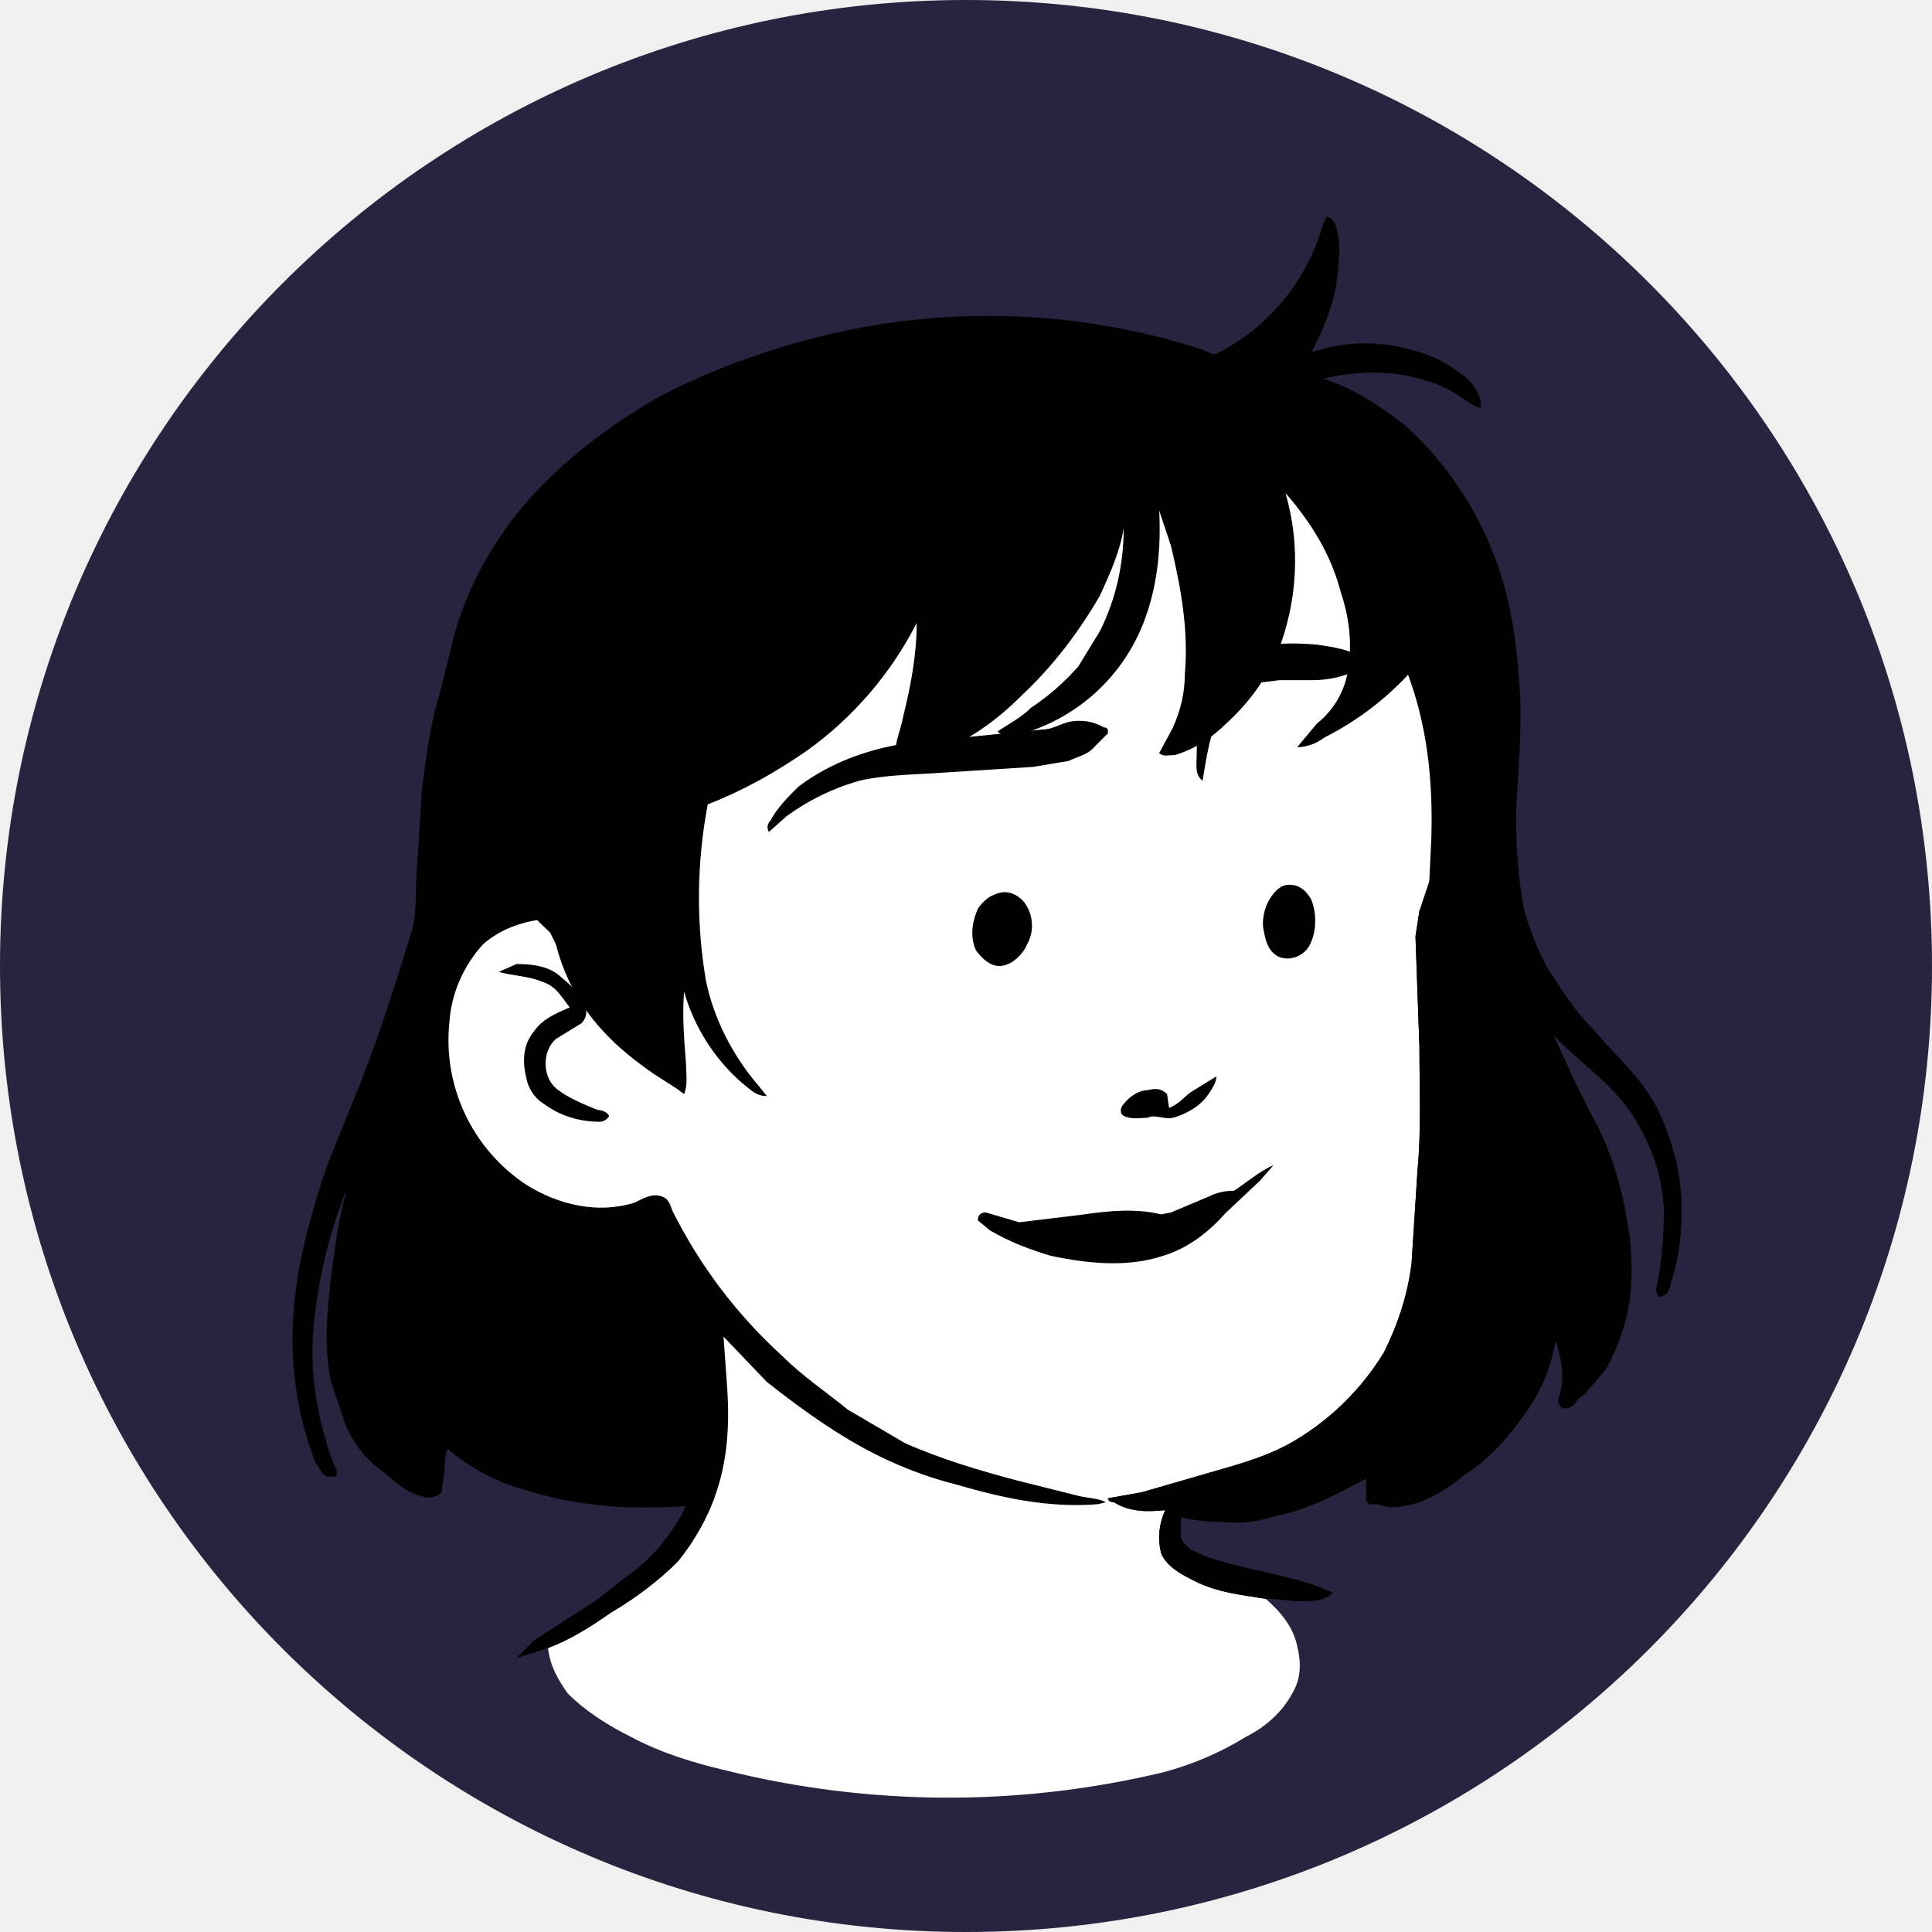
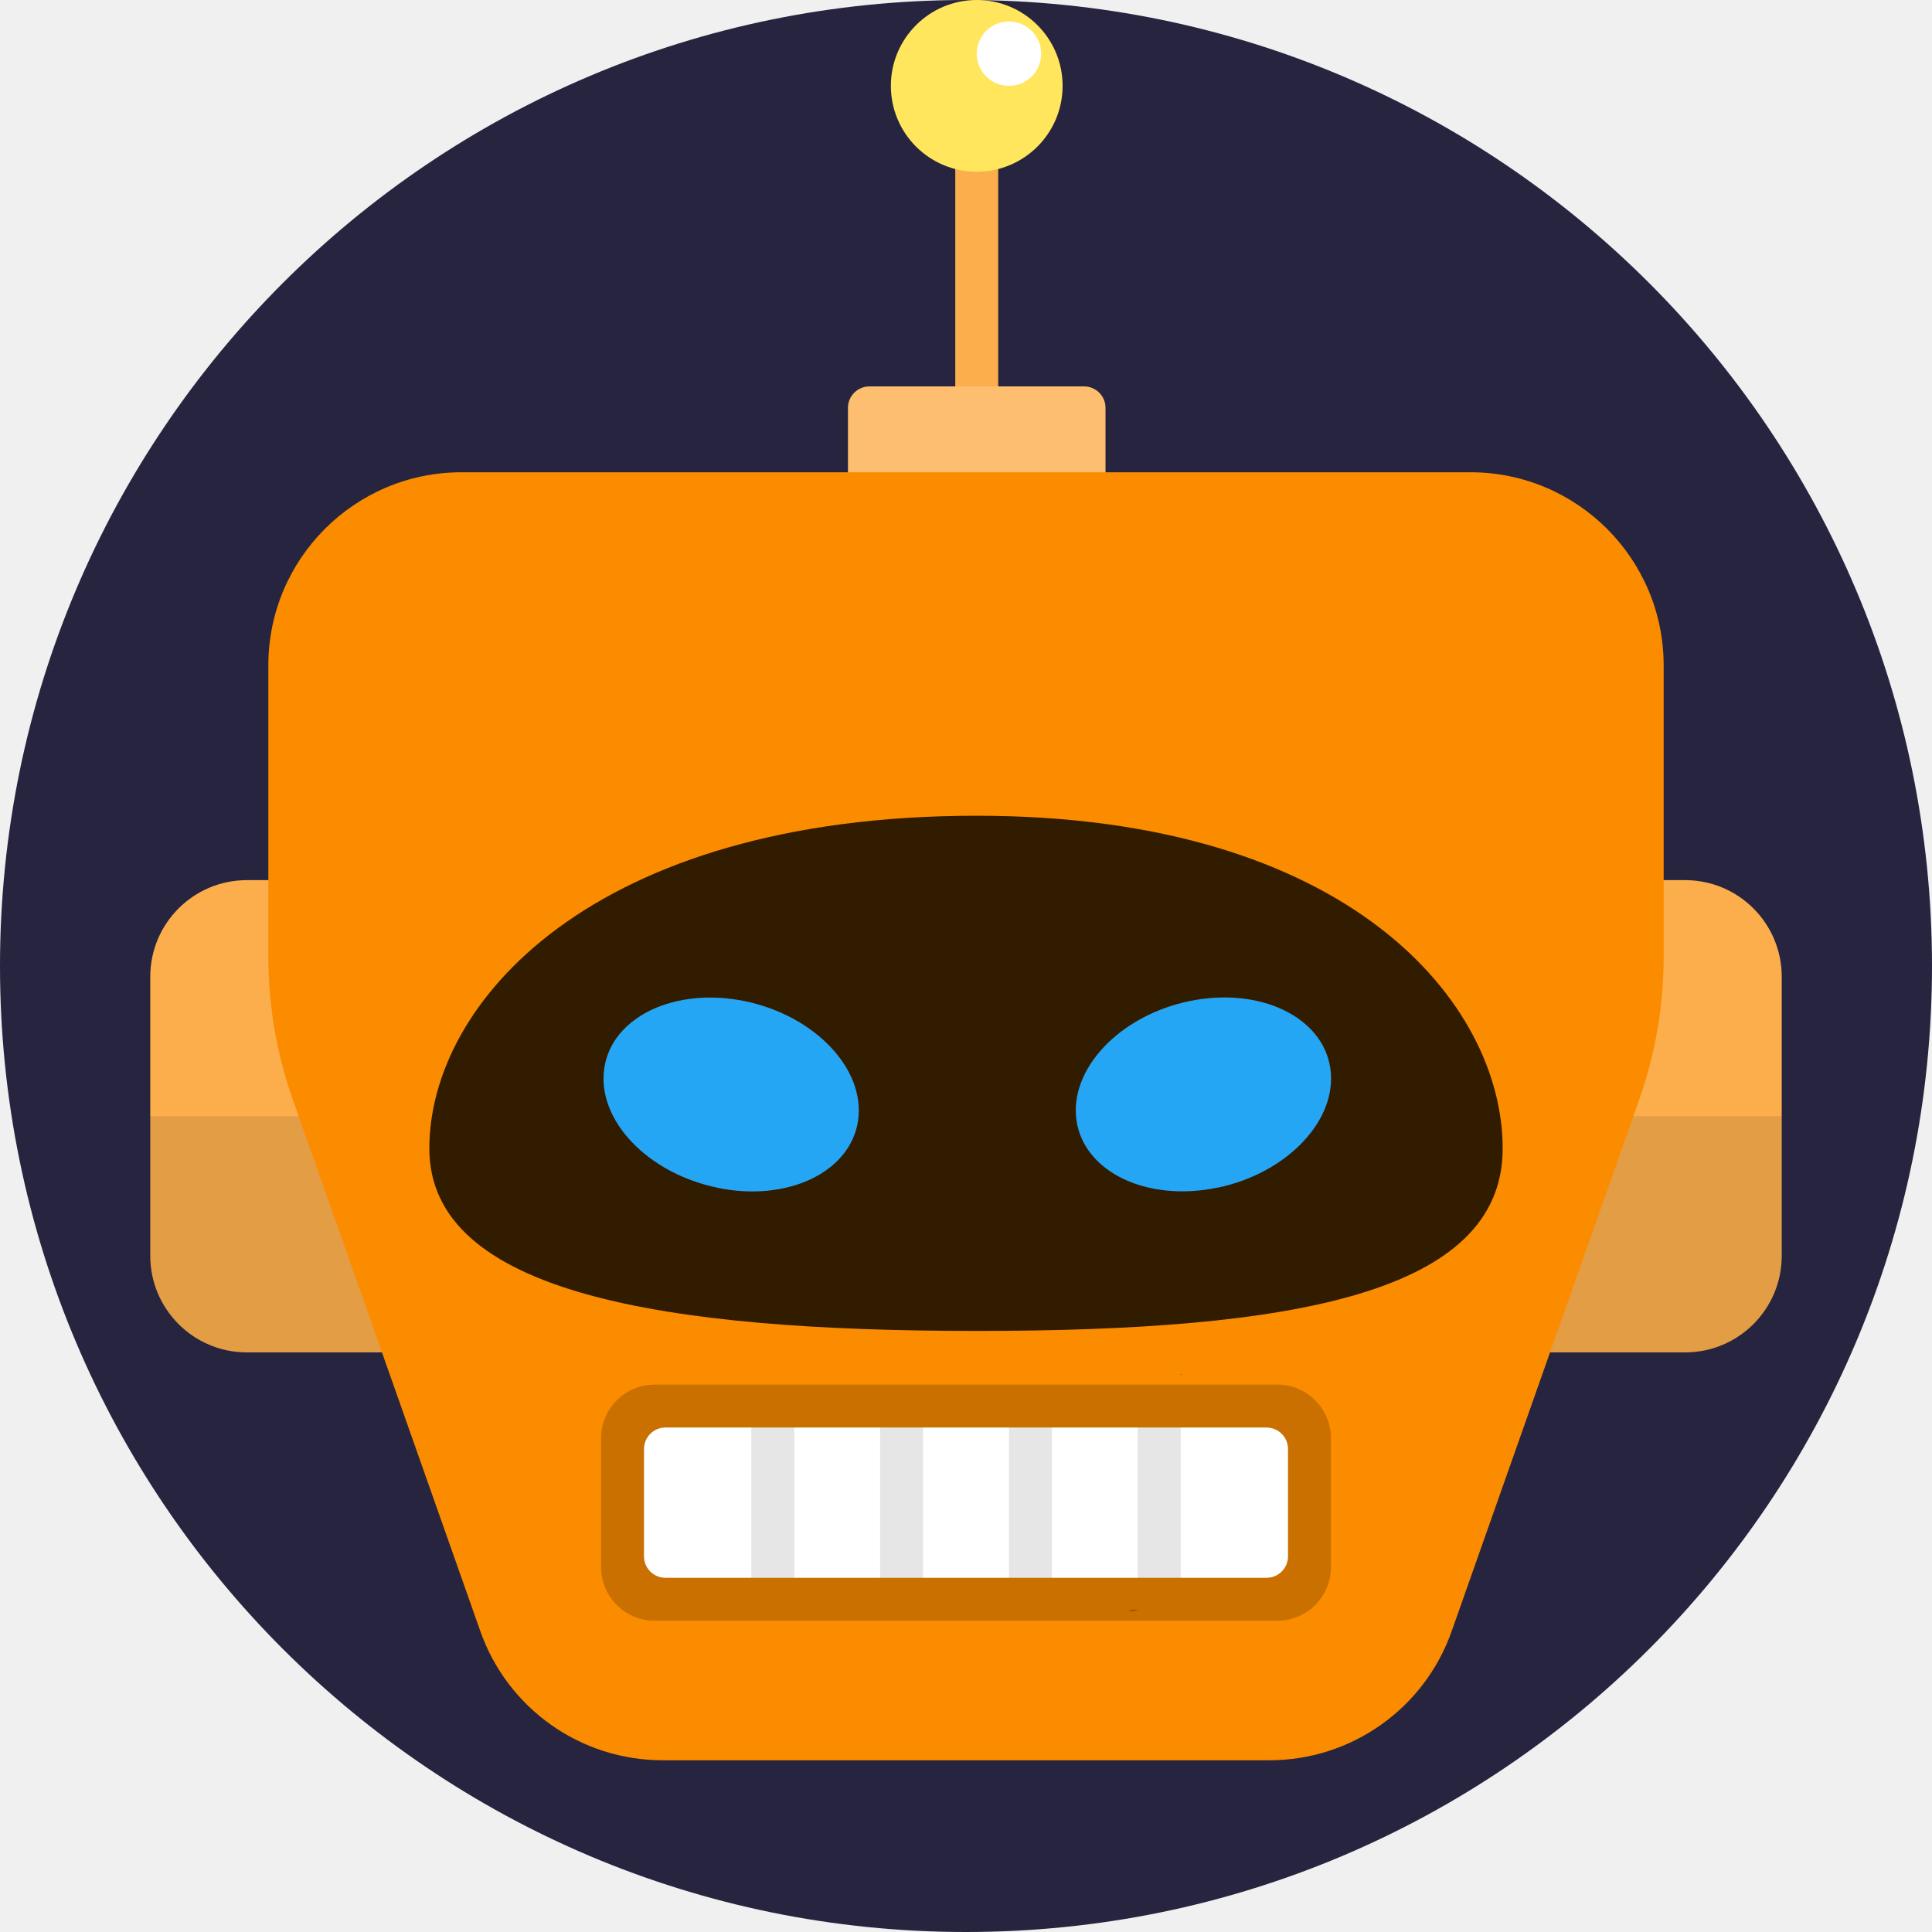
- <svg xmlns="http://www.w3.org/2000/svg" viewBox="0 0 980 980" fill="none" shape-rendering="auto" width="128" height="128">
+ <svg xmlns="http://www.w3.org/2000/svg" viewBox="0 0 180 180" fill="none" shape-rendering="auto" width="128" height="128">
  <mask id="viewboxMask">
-     <rect width="980" height="980" rx="490" ry="490" x="0" y="0" fill="#fff" />
+     <rect width="180" height="180" rx="90" ry="90" x="0" y="0" fill="#fff" />
  </mask>
  <g mask="url(#viewboxMask)">
-     <rect fill="#26243f" width="980" height="980" x="0" y="0" />
-     <g transform="translate(10 -60)">
-       <path d="M663 170c2 0 3 2 4 3 2 6 3 12 2 18 0 17-6 33-14 48l10-3a86 86 0 0 1 68 15c4 3 9 10 8 16l-3-1-12-8c-8-4-16-7-24-8-14-2-28-1-41 2 16 5 29 14 42 24a172 172 0 0 1 53 94c3 14 4 27 5 41 1 20-1 42-2 62 0 16 1 32 4 48 3 11 7 21 12 30 7 11 14 22 23 31 11 13 24 24 32 39 8 16 13 34 13 52 0 12-1 24-5 36-1 3-1 7-4 8-2 2-4 0-4-3 3-13 4-27 4-41-1-18-7-34-17-49s-26-25-39-39l11 24 7 14c12 21 18 43 21 67 1 13 1 26-2 38-2 9-6 18-10 26l-11 13c-2 2-4 2-5 5-2 2-4 3-7 2-2-2-2-4-1-6 3-9 1-19-2-28-2 13-7 25-14 35-9 13-19 25-32 33-7 6-15 11-23 14-7 2-14 4-21 1-2 0-5 1-6-2v-11c-15 8-30 16-46 19-9 3-18 4-27 3-12 0-23-2-34-7-4-2-9-2-13-3-26-5-52-6-78-6-38-1-75 2-113 6l-17 1-17 1c-29 2-57 0-84-9-14-4-26-11-37-20-2 5-1 9-2 14l-1 8c-3 3-7 3-10 2-8-2-13-7-19-12-9-6-16-15-20-25l-7-21c-4-18-2-36 0-54 2-15 4-30 8-44-9 22-15 47-17 71-2 23 2 46 10 68 1 2 3 5 1 7h-4c-3-1-4-5-6-7a176 176 0 0 1-11-78c2-25 9-49 17-73l17-42c10-26 18-51 26-77 2-8 2-16 2-24l3-47c2-16 4-33 9-49l5-20c5-23 15-45 29-64 20-28 47-49 76-66 47-25 100-38 152-41 44-1 90 4 131 19a105 105 0 0 0 55-66l2-4Z" fill="#000000" />
-       <path d="M528 244c41 6 80 22 113 47 28 21 50 49 65 81 13 28 20 60 19 91-1 15-3 30-8 44h-2l1-21c1-30-2-59-13-87-10-30-28-57-50-79-42-40-98-62-156-63a243 243 0 0 0-196 94 207 207 0 0 0-40 139l2 25c8 0 19 0 25 7l-3 3-17 1c-12 1-24 5-33 13a64 64 0 0 0-17 39c-5 32 12 65 39 83 16 10 36 15 55 9 4-2 9-5 14-3 3 1 4 4 5 7a251 251 0 0 0 90 100c8 7 18 13 28 18 18 8 38 14 57 19l32 8c5 1 9 1 13 3l-4 1c-25 2-48-3-72-10-12-3-23-7-34-12a306 306 0 0 1-84-63l2 28c1 17 0 35-6 52-4 12-11 24-19 34-10 10-22 19-34 26-10 7-21 14-32 18l-16 5 9-9 31-20 22-17a95 95 0 0 0 32-56c2-14 2-28 2-43v-27c-10-14-22-29-27-46-17 8-38 7-55-1-17-7-32-19-43-33-12-17-19-36-21-56s2-40 15-56c9-10 22-18 35-21-4-14-6-29-6-44a234 234 0 0 1 83-173 249 249 0 0 1 199-55Z" fill="#000" />
-       <path d="M653 320c22 22 40 49 50 79 11 28 14 57 13 87l-1 21-5 15-2 13 2 56c0 21 1 42-1 63l-3 47c-2 16-7 31-14 45-11 18-26 33-44 44-13 8-27 12-41 16l-38 11-17 3c0 1 1 2 3 2 8 5 17 5 26 4-3 7-4 14-2 22 3 7 11 11 17 14 12 6 24 7 36 9 7 6 14 14 16 24 2 8 2 16-2 23-5 10-14 18-24 23-13 8-27 14-42 18a468 468 0 0 1-222-1c-17-4-33-9-48-17-12-6-23-13-32-22-5-7-9-14-10-23 11-4 22-11 32-18 12-7 24-16 34-26 8-10 15-22 19-34 6-17 7-35 6-52l-2-28 22 23c19 15 40 30 62 40 11 5 22 9 34 12 24 7 47 12 72 10l4-1c-4-2-8-2-13-3l-32-8c-19-5-39-11-57-19l-29-17c-11-9-23-17-33-27a251 251 0 0 1-56-74c-1-3-2-6-5-7-5-2-10 1-14 3-19 6-39 1-55-9a88 88 0 0 1-39-83c1-14 7-28 17-39 9-8 21-12 33-13l17-1 3-3c-6-7-17-7-25-7l-2-25a207 207 0 0 1 40-139 243 243 0 0 1 196-94c58 1 114 23 156 63Z" fill="#ffffff" />
-       <path d="M710 522c3 0 3 4 4 6 3 11 4 23 5 34l2 21c1 22 2 43 1 65-1 21-1 44-5 65a136 136 0 0 1-80 99c-15 7-31 11-48 13v15c1 3 3 4 5 6 12 6 23 8 36 11 12 3 24 5 36 11-3 3-7 4-11 4-7 1-15-1-23-1-12-2-24-3-36-9-6-3-14-7-17-14-2-8-1-15 2-22-9 1-18 1-26-4-2 0-3-1-3-2l17-3 38-11c14-4 28-8 41-16 18-11 33-26 44-44 7-14 12-29 14-45l3-47c2-21 1-42 1-63l-2-56 2-13ZM252 549c8 0 17 1 23 7 5 4 10 9 12 15 1 3 0 6-2 8l-13 8c-7 6-7 19 0 25 6 5 14 8 21 11 2 0 5 1 6 3-1 2-3 3-5 3-10 0-20-3-28-9-5-3-8-8-9-13-2-8-2-17 4-24 4-6 11-9 18-12-4-5-7-11-14-13-7-3-15-3-22-5l9-4Z" fill="#000" />
-       <path d="M642 509c6-1 10 2 13 7 3 7 3 17-1 24-3 5-10 8-16 5-5-3-6-8-7-13-1-4 0-10 2-14s5-8 9-9ZM494 514c6-3 11-1 15 3 5 6 6 15 2 22-2 5-8 11-14 11-5 0-9-4-12-8-3-7-2-14 1-21 2-3 5-6 8-7Z" fill="#000000" />
-       <path d="M658 387c7 1 14 2 20 5l6 5c-8 5-18 8-28 8h-17l-16 2c-6 1-10 7-13 12-6 11-8 25-10 37-4-3-3-8-3-12 0-14 2-29 10-41 4-6 10-13 17-14 11-3 23-3 34-2ZM533 426c6-1 12 0 17 3 2 0 2 1 2 3l-8 8c-3 3-8 4-12 6l-18 3-47 3c-14 1-28 1-41 4-14 4-26 10-37 18l-9 8c-1-2-1-4 1-6 3-6 9-12 14-17 16-12 35-19 55-22l69-7c5 0 9-3 14-4Z" fill="#000000" />
-       <path d="M607 606c0 3-2 6-4 9-4 6-11 10-18 12-5 1-9-2-13 0-4 0-8 1-12-1-2-1-2-4 0-6 3-4 8-7 12-7 4-1 7-1 10 2l1 7c5-2 7-5 11-8l13-8Z" fill="#000000" />
-       <path d="m636 651-7 8-17 16c-9 10-19 18-32 22-18 6-38 4-57 0-10-3-21-7-31-13l-6-5c0-3 2-4 4-4l17 5 33-4c13-2 27-3 39 0l5-1 19-8c4-2 8-3 13-3 6-4 13-10 20-13Z" fill="#000000" />
-       <path d="m663 170 4 3c2 5 2 11 2 16 0 18-6 35-15 50 13-4 26-6 40-4 13 2 28 6 38 16 5 4 10 10 9 16l-6-3c-7-5-14-9-22-11-19-6-38-5-56 0l17 8c23 13 42 32 52 56 5 13 7 26 4 39s-9 26-17 36a151 151 0 0 1-51 42c-4 3-9 5-14 5l10-12c9-7 15-18 16-29 2-13 0-26-4-38-5-19-15-35-28-50 8 27 6 56-4 81-6 14-15 26-26 36-7 7-16 13-26 16-3 0-6 1-8-1l7-13c4-9 6-18 6-27 2-22-2-44-7-65l-6-18c1 20-1 39-8 57a94 94 0 0 1-61 56c-4 1-9 3-13-1 6-4 12-7 17-12 9-6 17-13 24-21l11-18c8-16 12-34 12-52-2 12-7 23-12 34-11 19-24 36-40 51-14 14-30 25-49 31-4 1-7 2-11 1l-4-2c0-7 3-13 4-19 4-16 7-32 7-48a181 181 0 0 1-56 65c-16 11-32 20-50 27a253 253 0 0 0-1 89c4 20 14 39 27 54l4 5c-6 0-9-4-13-7a97 97 0 0 1-29-46c-1 12 0 24 1 37 0 5 1 10-1 15l-4-3-11-7c-10-7-19-14-27-23-11-12-19-27-23-43l-3-6c-14-13-27-28-36-45-10-19-16-39-17-60-2-32 7-63 24-90 19-31 48-55 79-73a354 354 0 0 1 280-28c3 1 6 4 10 2a102 102 0 0 0 52-63l2-6Z" fill="#000000" />
+     <rect fill="#26243f" width="180" height="180" x="0" y="0" />
+     <g transform="translate(0 66)">
+       <mask id="sidesSquare-a" style="mask-type:luminance" maskUnits="userSpaceOnUse" x="14" y="16" width="152" height="44">
+         <g fill="#fff">
+           <rect x="14" y="16" width="36" height="44" rx="9" />
+           <rect x="130" y="16" width="36" height="44" rx="9" />
+         </g>
+       </mask>
+       <g mask="url(#sidesSquare-a)">
+         <path d="M0 0h180v76H0V0Z" fill="#fb8c00" />
+         <path d="M0 0h180v76H0V0Z" fill="#fff" fill-opacity=".3" />
+         <path fill="#000" fill-opacity=".1" d="M0 38h180v38H0z" />
+       </g>
    </g>
-     <g transform="translate(10 -60)" />
+     <g transform="translate(41)">
+       <mask id="topAntenna-a" style="mask-type:luminance" maskUnits="userSpaceOnUse" x="38" y="5" width="24" height="47">
+         <path d="M38 38c0-1.1.9-2 2-2h20a2 2 0 0 1 2 2v14H38V38ZM48 5h4v31h-4z" fill="#fff" />
+       </mask>
+       <g mask="url(#topAntenna-a)">
+         <path d="M0 0h100v52H0V0Z" fill="#fb8c00" />
+         <path d="M0 3h100v52H0V3Z" fill="#fff" fill-opacity=".3" />
+         <path fill="#fff" fill-opacity=".2" d="M38 36h24v16H38z" />
+       </g>
+       <circle cx="50" cy="8" r="8" fill="#FFE65C" />
+       <circle cx="53" cy="5" r="3" fill="#fff" />
+     </g>
+     <g transform="translate(25 44)">
+       <mask id="faceSquare03-a" style="mask-type:luminance" maskUnits="userSpaceOnUse" x="0" y="0" width="130" height="120">
+         <path fill-rule="evenodd" clip-rule="evenodd" d="M0 18A18 18 0 0 1 18 0h94a18 18 0 0 1 18 18v27.15a40 40 0 0 1-2.28 13.31L110.24 108a18 18 0 0 1-16.98 12H36.74a18 18 0 0 1-16.98-12L2.28 58.45A40 40 0 0 1 0 45.15V18Z" fill="#fff" />
+       </mask>
+       <g mask="url(#faceSquare03-a)">
+         <path d="M-2-2h134v124H-2V-2Z" fill="#fb8c00" />
+         <g transform="translate(-1 -1)">
+           <path d="M69.1 77c-.08.01-.09.02-.1.11.09-.01.1-.02.1-.1ZM81.25 107.1l.13-.1c1.9 0-1.25.19-.13.1ZM86 85.11c.09-.01.1-.02.1-.1-.08 0-.09.01-.1.1ZM15 92c.01.09.02.1.1.11 0-.09-.01-.1-.1-.1Z" fill="#000" fill-opacity=".4" />
+         </g>
+       </g>
+     </g>
+     <g transform="translate(52 124)">
+       <rect x="4" y="5" width="68" height="22" rx="5" fill="#000" fill-opacity=".2" />
+       <rect x="8" y="9" width="60" height="14" rx="2" fill="#fff" />
+       <path fill="#000" fill-opacity=".1" d="M18 9h4v14h-4zM42 9h4v14h-4zM30 9h4v14h-4zM54 9h4v14h-4z" />
+     </g>
+     <g transform="translate(38 76)">
+       <g fill-rule="evenodd" clip-rule="evenodd">
+         <path d="M53 0c34.75 0 49 17.47 49 31 0 13.53-19.59 17-49 17-29.05 0-51-3.47-51-17S17.11 0 53 0Z" fill="#000" fill-opacity=".8" />
+         <path d="M28.82 34.65c-6.53-1.35-11.24-6.34-10.52-11.14.72-4.79 6.6-7.58 13.12-6.23 6.53 1.36 11.24 6.35 10.52 11.15-.72 4.8-6.6 7.59-13.12 6.23ZM75.42 34.65c-6.52 1.36-12.4-1.43-13.12-6.23-.72-4.8 4-9.8 10.52-11.15 6.52-1.35 12.4 1.44 13.12 6.24.72 4.81-4 9.8-10.52 11.15Z" fill="#25A6F5" />
+       </g>
+     </g>
  </g>
</svg>
